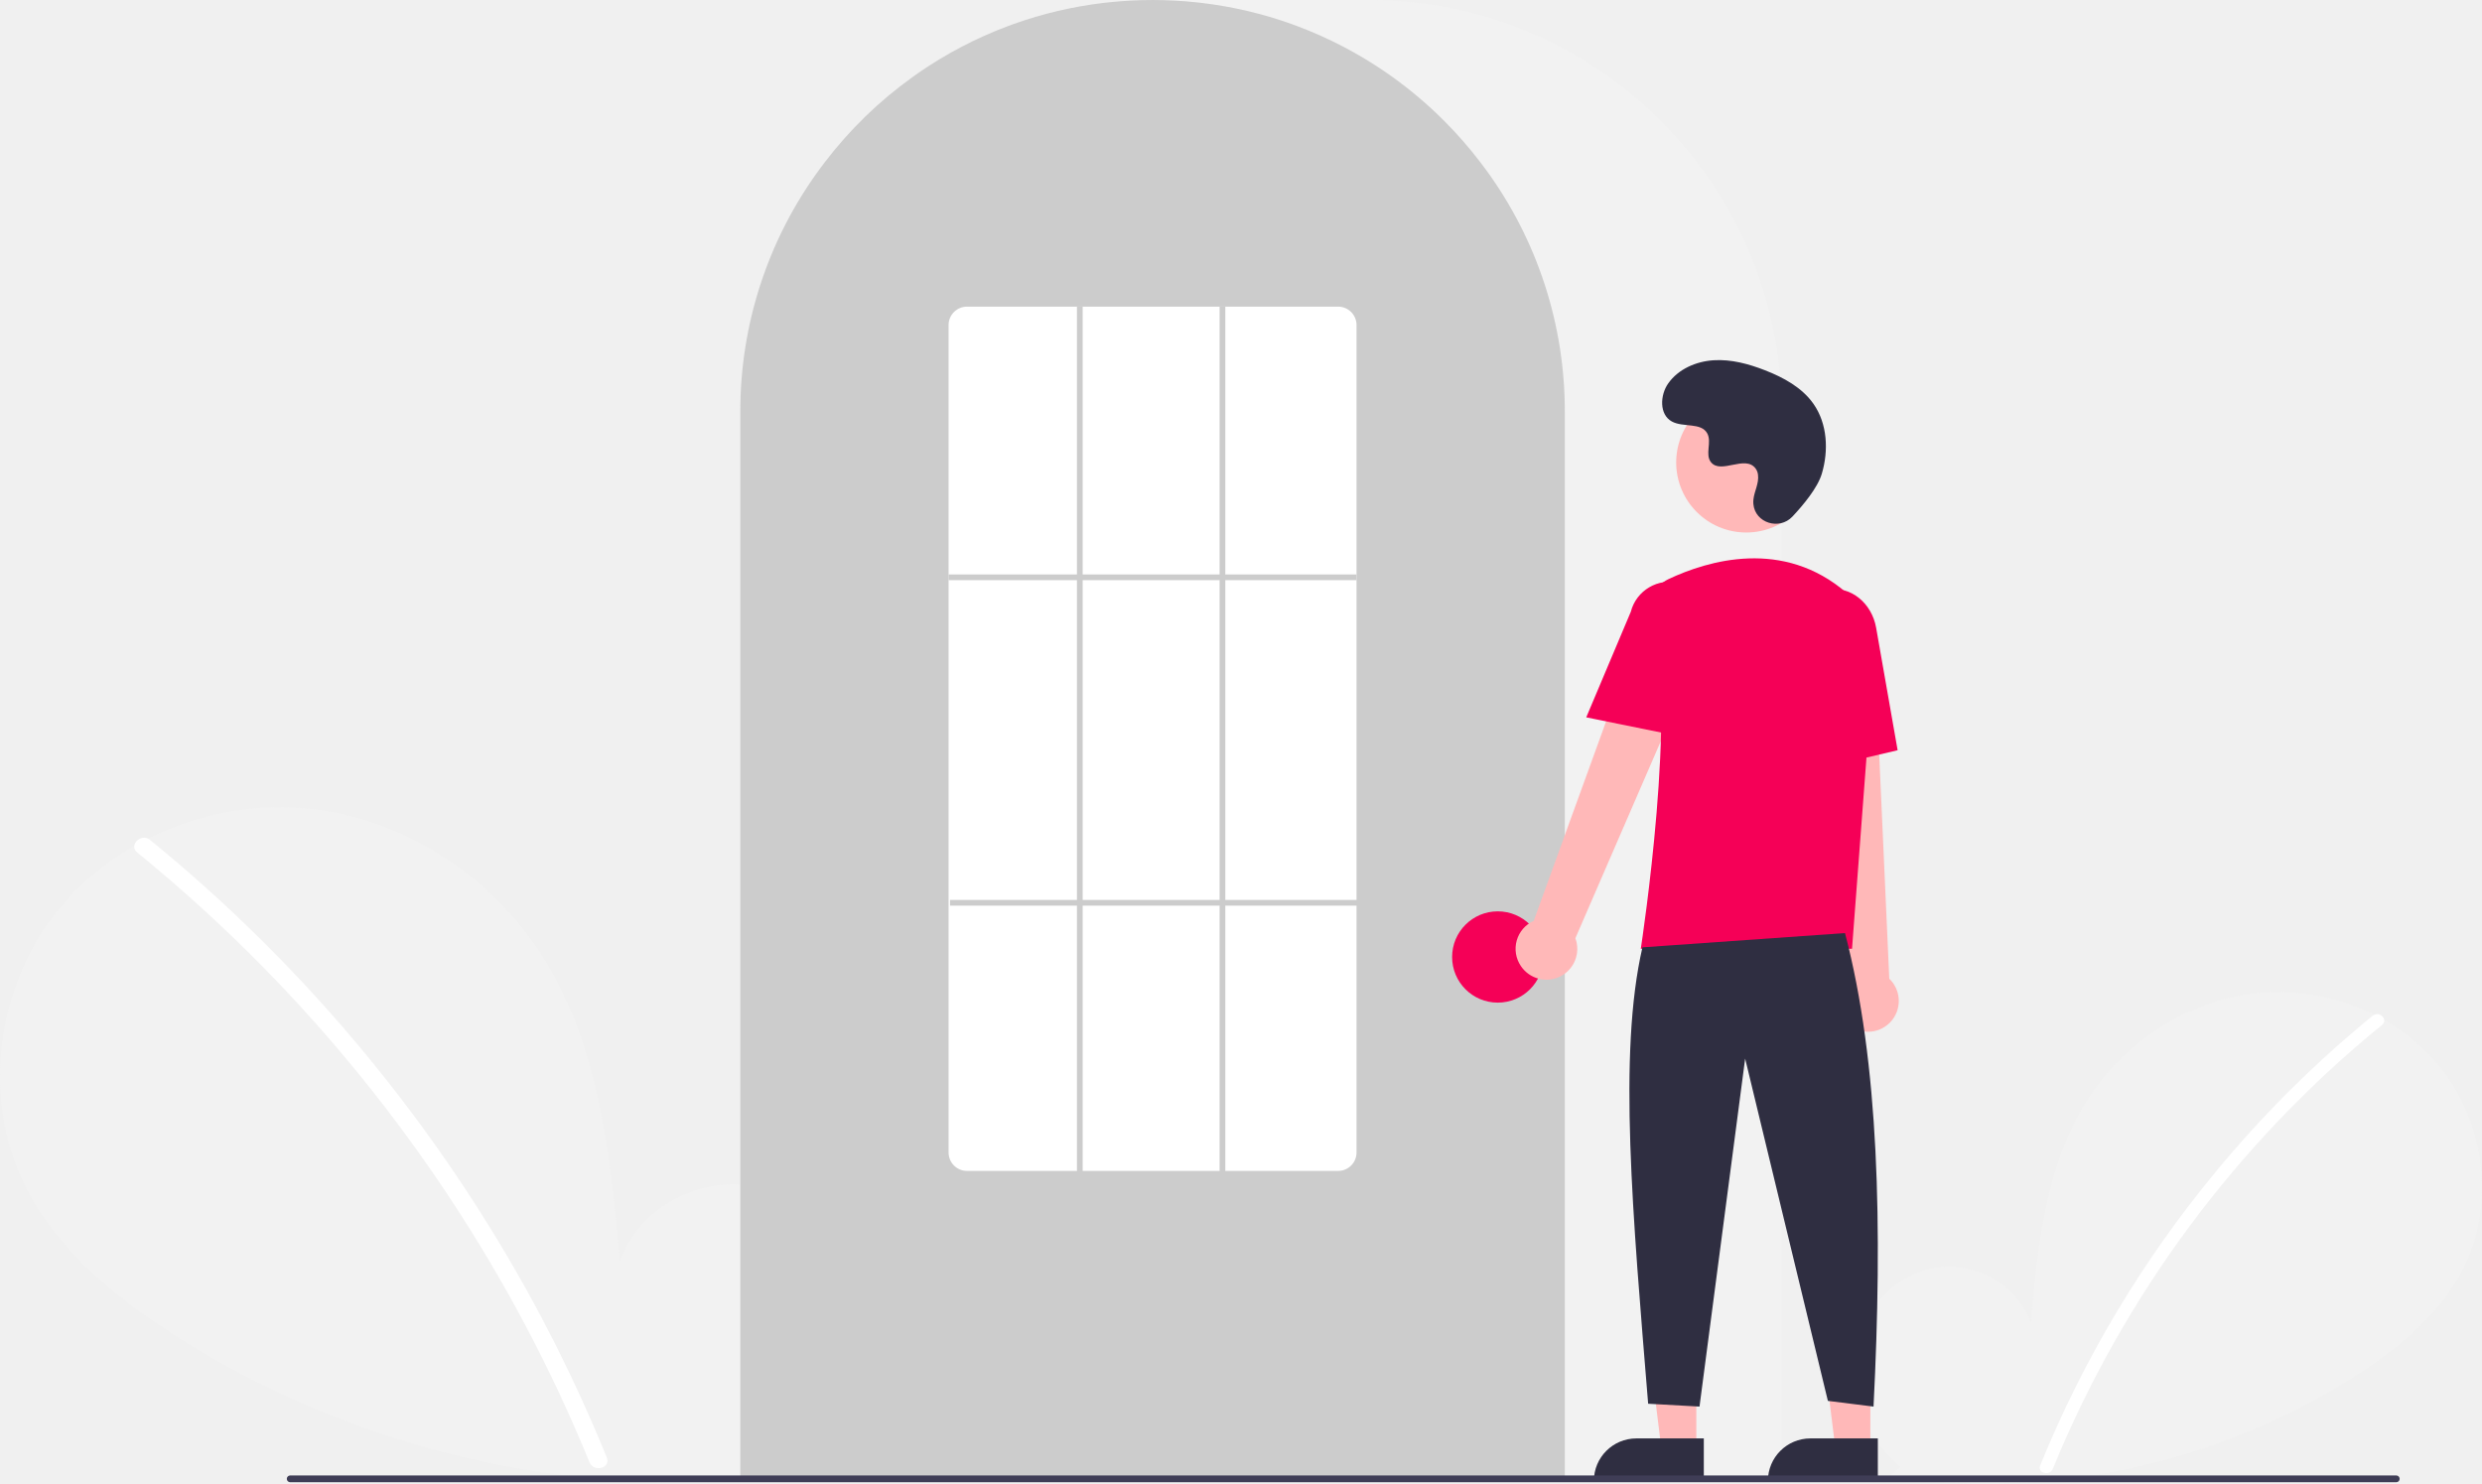
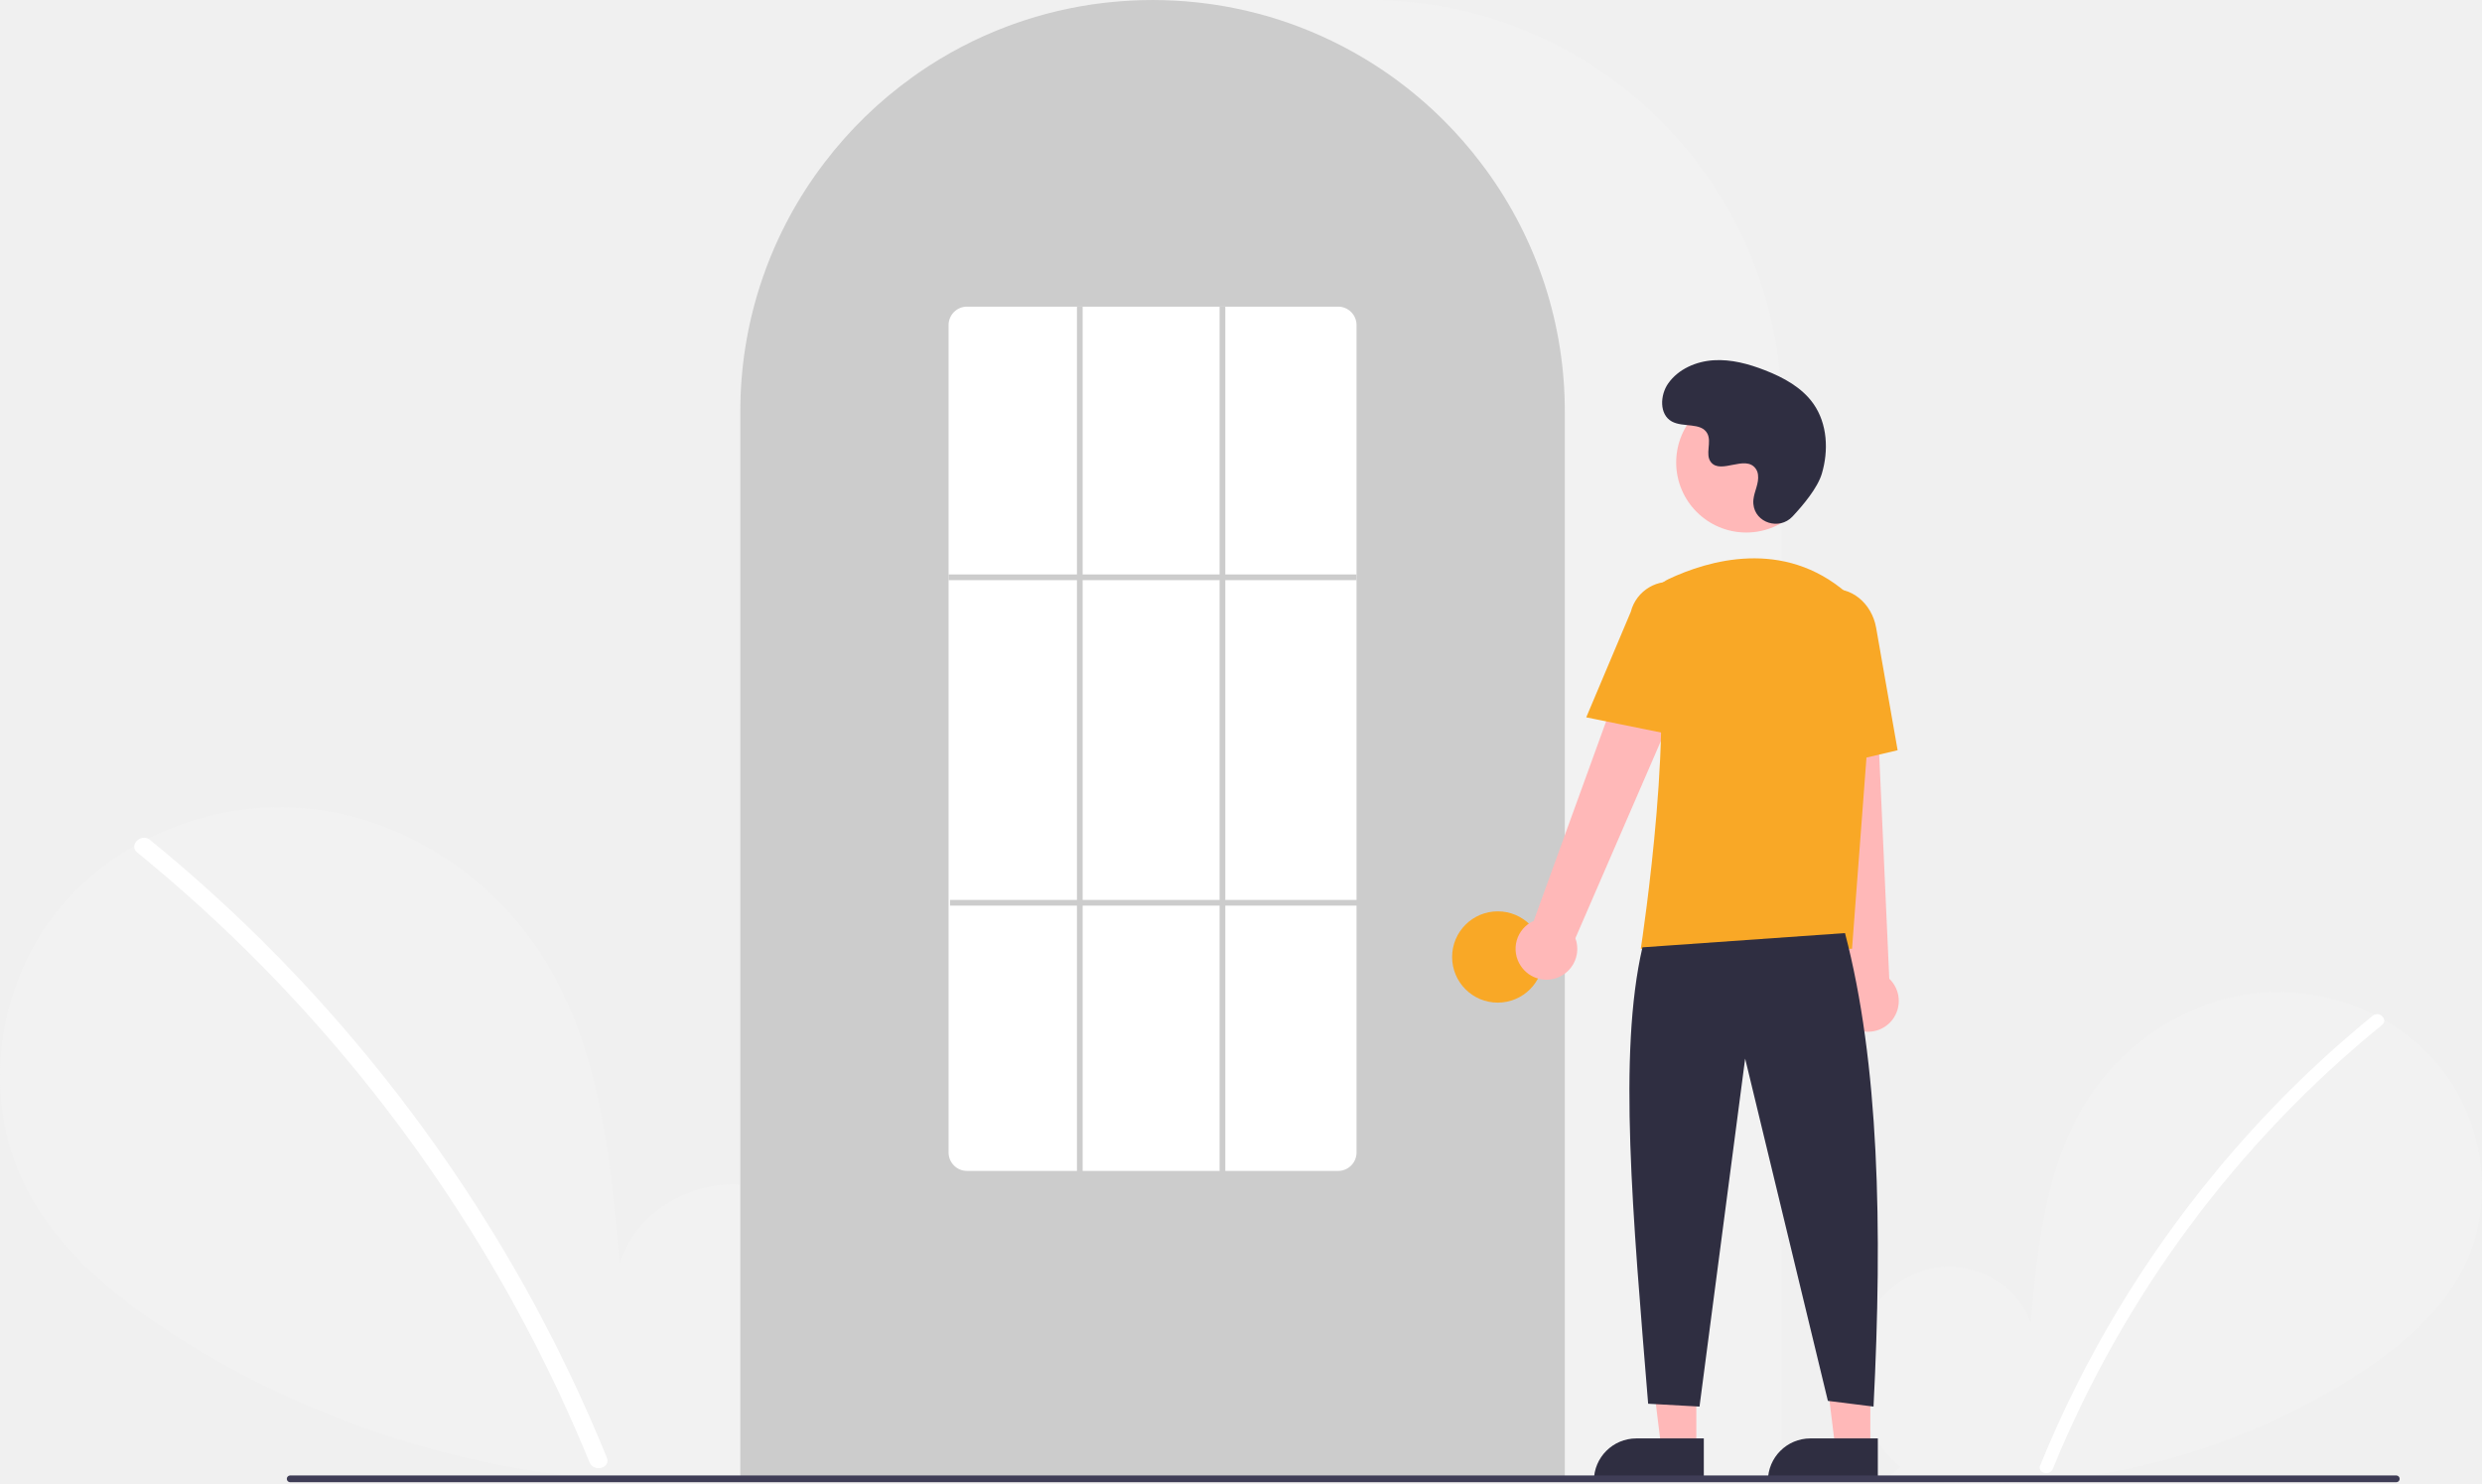
<svg xmlns="http://www.w3.org/2000/svg" data-name="Layer 1" width="870" height="520.139" viewBox="0 0 870 520.139">
  <path d="M831.092,704.187c-11.138-9.412-17.904-24.28-16.13-38.754s12.764-27.78,27.018-30.854,30.504,5.435,34.834,19.359c2.383-26.846,5.129-54.818,19.402-77.68,12.924-20.701,35.309-35.514,59.569-38.164s49.803,7.359,64.933,26.507,18.835,46.985,8.238,68.969c-7.806,16.195-22.188,28.247-37.257,38.052a240.452,240.452,0,0,1-164.454,35.977Z" transform="translate(-165 -189.9307)" fill="#f2f2f2" />
  <path d="M996.728,546.01a393.414,393.414,0,0,0-54.826,54.442,394.561,394.561,0,0,0-61.752,103.194c-1.112,2.725,3.313,3.911,4.412,1.216A392.342,392.342,0,0,1,999.963,549.245c2.284-1.86-.97-5.08-3.236-3.236Z" transform="translate(-165 -189.9307)" fill="#fff" />
  <path d="M445.067,701.63c15.299-12.927,24.591-33.348,22.154-53.228s-17.531-38.156-37.11-42.377-41.897,7.464-47.844,26.59c-3.273-36.873-7.044-75.292-26.648-106.693-17.751-28.433-48.497-48.778-81.818-52.418s-68.404,10.107-89.185,36.407-25.869,64.535-11.315,94.729c10.722,22.243,30.475,38.797,51.172,52.264,66.03,42.965,147.939,60.884,225.877,49.415" transform="translate(-165 -189.9307)" fill="#f2f2f2" />
  <path d="M217.567,484.373a540.355,540.355,0,0,1,75.304,74.777A548.076,548.076,0,0,1,352.257,647.04a545.835,545.835,0,0,1,25.43,53.846c1.527,3.743-4.55,5.372-6.06,1.671a536.36,536.36,0,0,0-49.009-92.727A539.734,539.734,0,0,0,256.889,528.632a538.441,538.441,0,0,0-43.766-39.815c-3.138-2.555,1.332-6.978,4.444-4.444Z" transform="translate(-165 -189.9307)" fill="#fff" />
  <path d="M789.5,708.931h-365v-374.5c0-79.678,64.822-144.5,144.5-144.5h76c79.677,0,144.5,64.822,144.5,144.5Z" transform="translate(-165 -189.9307)" fill="#f2f2f2" />
  <path d="M713.5,708.931h-289v-374.5a143.382,143.382,0,0,1,27.596-84.944c.664-.905,1.326-1.798,2.009-2.681a144.466,144.466,0,0,1,30.754-29.851c.66-.48,1.322-.952,1.994-1.423a144.16,144.16,0,0,1,31.472-16.459c.661-.25,1.334-.501,2.007-.742a144.02,144.02,0,0,1,31.108-7.336c.658-.09,1.333-.16,2.008-.23a146.288,146.288,0,0,1,31.105,0c.673.07,1.349.141,2.014.231a143.995,143.995,0,0,1,31.1,7.335c.673.241,1.346.492,2.009.743a143.799,143.799,0,0,1,31.106,16.216c.672.461,1.344.933,2.006,1.405a145.987,145.987,0,0,1,18.384,15.564,144.305,144.305,0,0,1,12.724,14.551c.681.88,1.343,1.773,2.005,2.677A143.382,143.382,0,0,1,713.5,334.431Z" transform="translate(-165 -189.9307)" fill="#ccc" />
-   <circle cx="525" cy="335.5" r="16" fill="#f50057" />
+   <circle cx="525" cy="335.5" r="16" fill="#f9a826" />
  <polygon points="594.599 507.783 582.339 507.783 576.506 460.495 594.601 460.496 594.599 507.783" fill="#ffb8b8" />
  <path d="M573.582,504.28h23.644a0,0,0,0,1,0,0v14.887a0,0,0,0,1,0,0H558.695a0,0,0,0,1,0,0v0a14.887,14.887,0,0,1,14.887-14.887Z" fill="#2f2e41" />
  <polygon points="655.599 507.783 643.339 507.783 637.506 460.495 655.601 460.496 655.599 507.783" fill="#ffb8b8" />
  <path d="M634.582,504.28h23.644a0,0,0,0,1,0,0v14.887a0,0,0,0,1,0,0H619.695a0,0,0,0,1,0,0v0a14.887,14.887,0,0,1,14.887-14.887Z" fill="#2f2e41" />
  <path d="M698.098,528.6a10.743,10.743,0,0,1,4.511-15.843l41.676-114.867L764.791,409.082,717.206,518.853a10.801,10.801,0,0,1-19.109,9.748Z" transform="translate(-165 -189.9307)" fill="#ffb8b8" />
  <path d="M814.336,550.184a10.743,10.743,0,0,1-2.893-16.217L798.533,412.458l23.338,1.066L827.236,533.045a10.801,10.801,0,0,1-12.9,17.139Z" transform="translate(-165 -189.9307)" fill="#ffb8b8" />
  <circle cx="612.106" cy="162.123" r="24.561" fill="#ffb8b8" />
-   <path d="M814.18,522.549H740.133l.089-.576c.133-.861,13.197-86.439,3.562-114.436a11.813,11.813,0,0,1,6.069-14.584h0c13.772-6.485,40.208-14.471,62.52,4.909a28.234,28.234,0,0,1,9.459,23.396Z" transform="translate(-165 -189.9307)" fill="#f50057" />
-   <path d="M754.354,448.181,721.018,441.418l15.626-37.03a13.997,13.997,0,0,1,27.106,6.998Z" transform="translate(-165 -189.9307)" fill="#f50057" />
-   <path d="M797.05,460.739l-2.004-45.941c-1.52-8.636,3.424-16.8,11.027-18.135,7.605-1.33,15.032,4.66,16.558,13.36l7.533,42.928Z" transform="translate(-165 -189.9307)" fill="#f50057" />
+   <path d="M814.18,522.549H740.133l.089-.576c.133-.861,13.197-86.439,3.562-114.436a11.813,11.813,0,0,1,6.069-14.584h0c13.772-6.485,40.208-14.471,62.52,4.909a28.234,28.234,0,0,1,9.459,23.396Z" transform="translate(-165 -189.9307)" fill="#f9a826" />
+   <path d="M754.354,448.181,721.018,441.418l15.626-37.03a13.997,13.997,0,0,1,27.106,6.998Z" transform="translate(-165 -189.9307)" fill="#f9a826" />
+   <path d="M797.05,460.739l-2.004-45.941c-1.52-8.636,3.424-16.8,11.027-18.135,7.605-1.33,15.032,4.66,16.558,13.36l7.533,42.928Z" transform="translate(-165 -189.9307)" fill="#f9a826" />
  <path d="M811.716,517.049c11.915,45.377,13.214,103.069,10,166l-16-2-29-120-16,122-18-1c-5.377-66.03-10.613-122.715-2-160Z" transform="translate(-165 -189.9307)" fill="#2f2e41" />
  <path d="M793.289,371.035c-4.582,4.881-13.091,2.261-13.688-4.407a8.055,8.055,0,0,1,.01-1.556c.308-2.954,2.015-5.635,1.606-8.754a4.59,4.59,0,0,0-.84-2.149c-3.651-4.889-12.222,2.187-15.668-2.239-2.113-2.714.371-6.987-1.251-10.021-2.14-4.004-8.479-2.029-12.454-4.221-4.423-2.439-4.158-9.225-1.247-13.353,3.551-5.034,9.776-7.72,15.923-8.107s12.253,1.275,17.992,3.511c6.521,2.541,12.988,6.054,17.001,11.788,4.88,6.973,5.35,16.348,2.909,24.502C802.098,360.99,797.031,367.049,793.289,371.035Z" transform="translate(-165 -189.9307)" fill="#2f2e41" />
  <path d="M1004.982,709.574h-738.294a1.191,1.191,0,0,1,0-2.381h738.294a1.191,1.191,0,0,1,0,2.381Z" transform="translate(-165 -189.9307)" fill="#3f3d56" />
  <path d="M634,600.431H504a6.465,6.465,0,0,1-6.5-6.415V303.846a6.465,6.465,0,0,1,6.5-6.415H634a6.465,6.465,0,0,1,6.5,6.415V594.015A6.465,6.465,0,0,1,634,600.431Z" transform="translate(-165 -189.9307)" fill="#fff" />
  <rect x="332.5" y="201.39" width="143" height="2" fill="#ccc" />
  <rect x="333" y="315.5" width="143" height="2" fill="#ccc" />
  <rect x="377.5" y="107.5" width="2" height="304" fill="#ccc" />
  <rect x="427.5" y="107.5" width="2" height="304" fill="#ccc" />
</svg>
